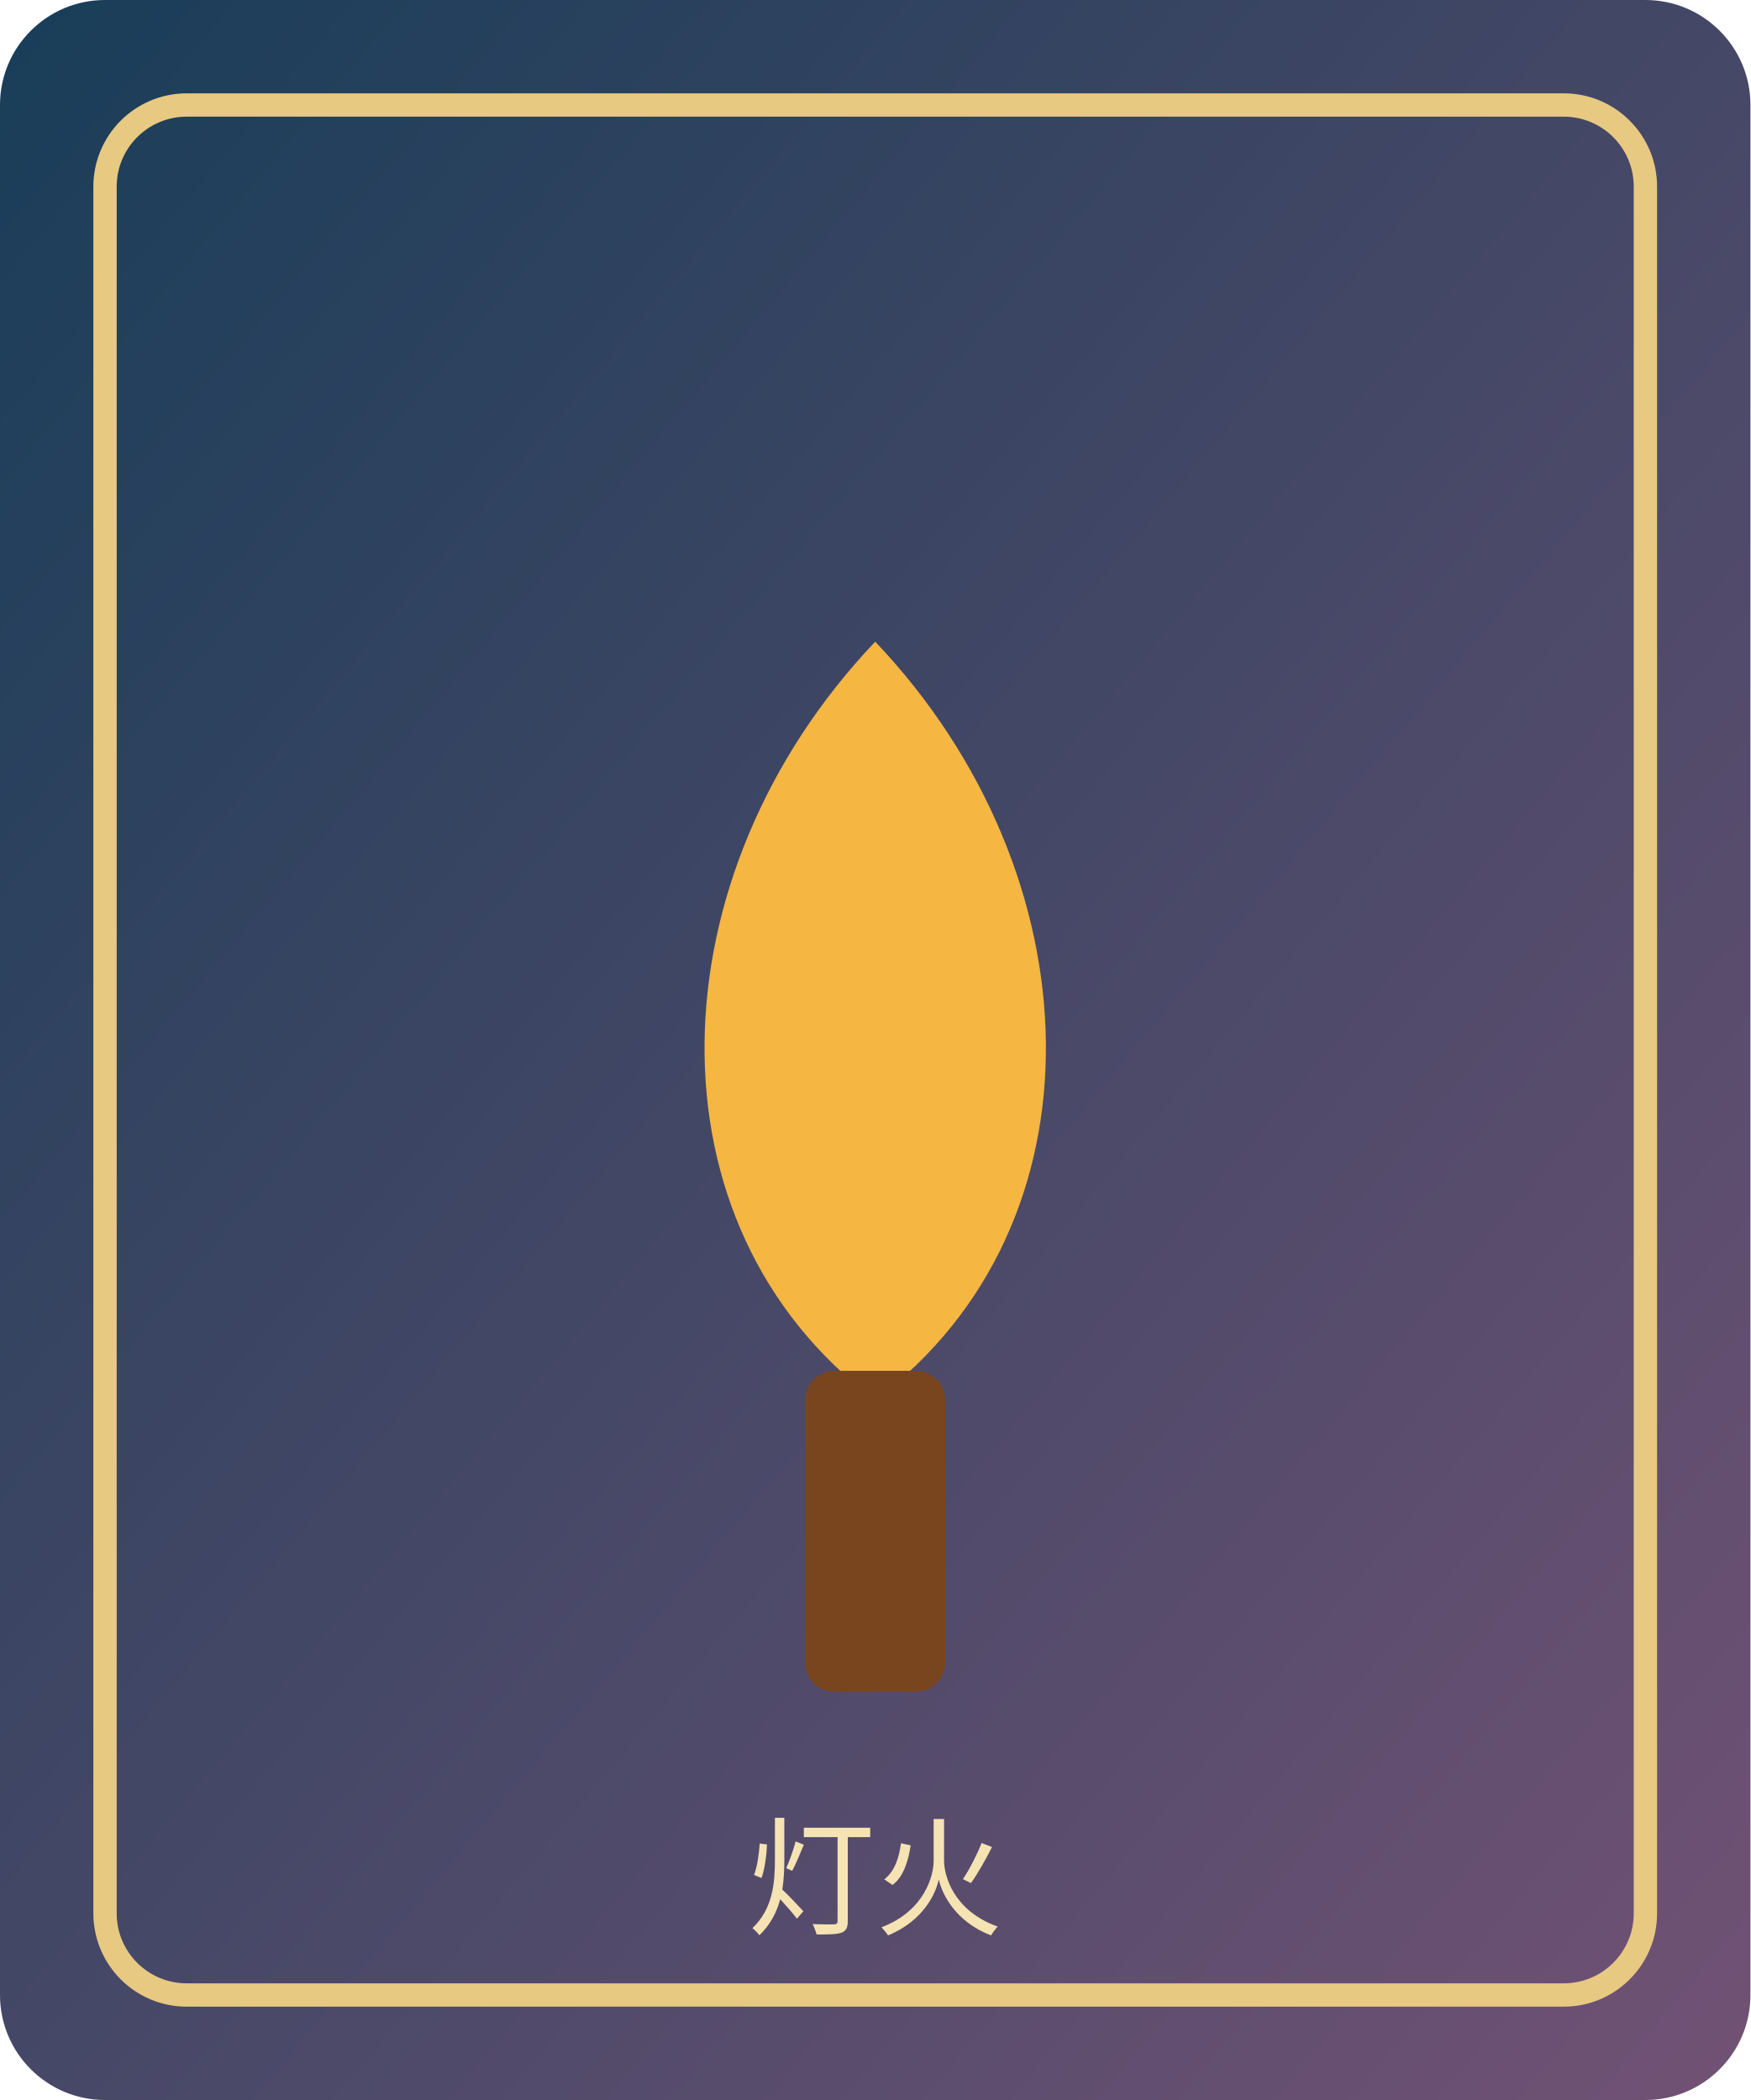
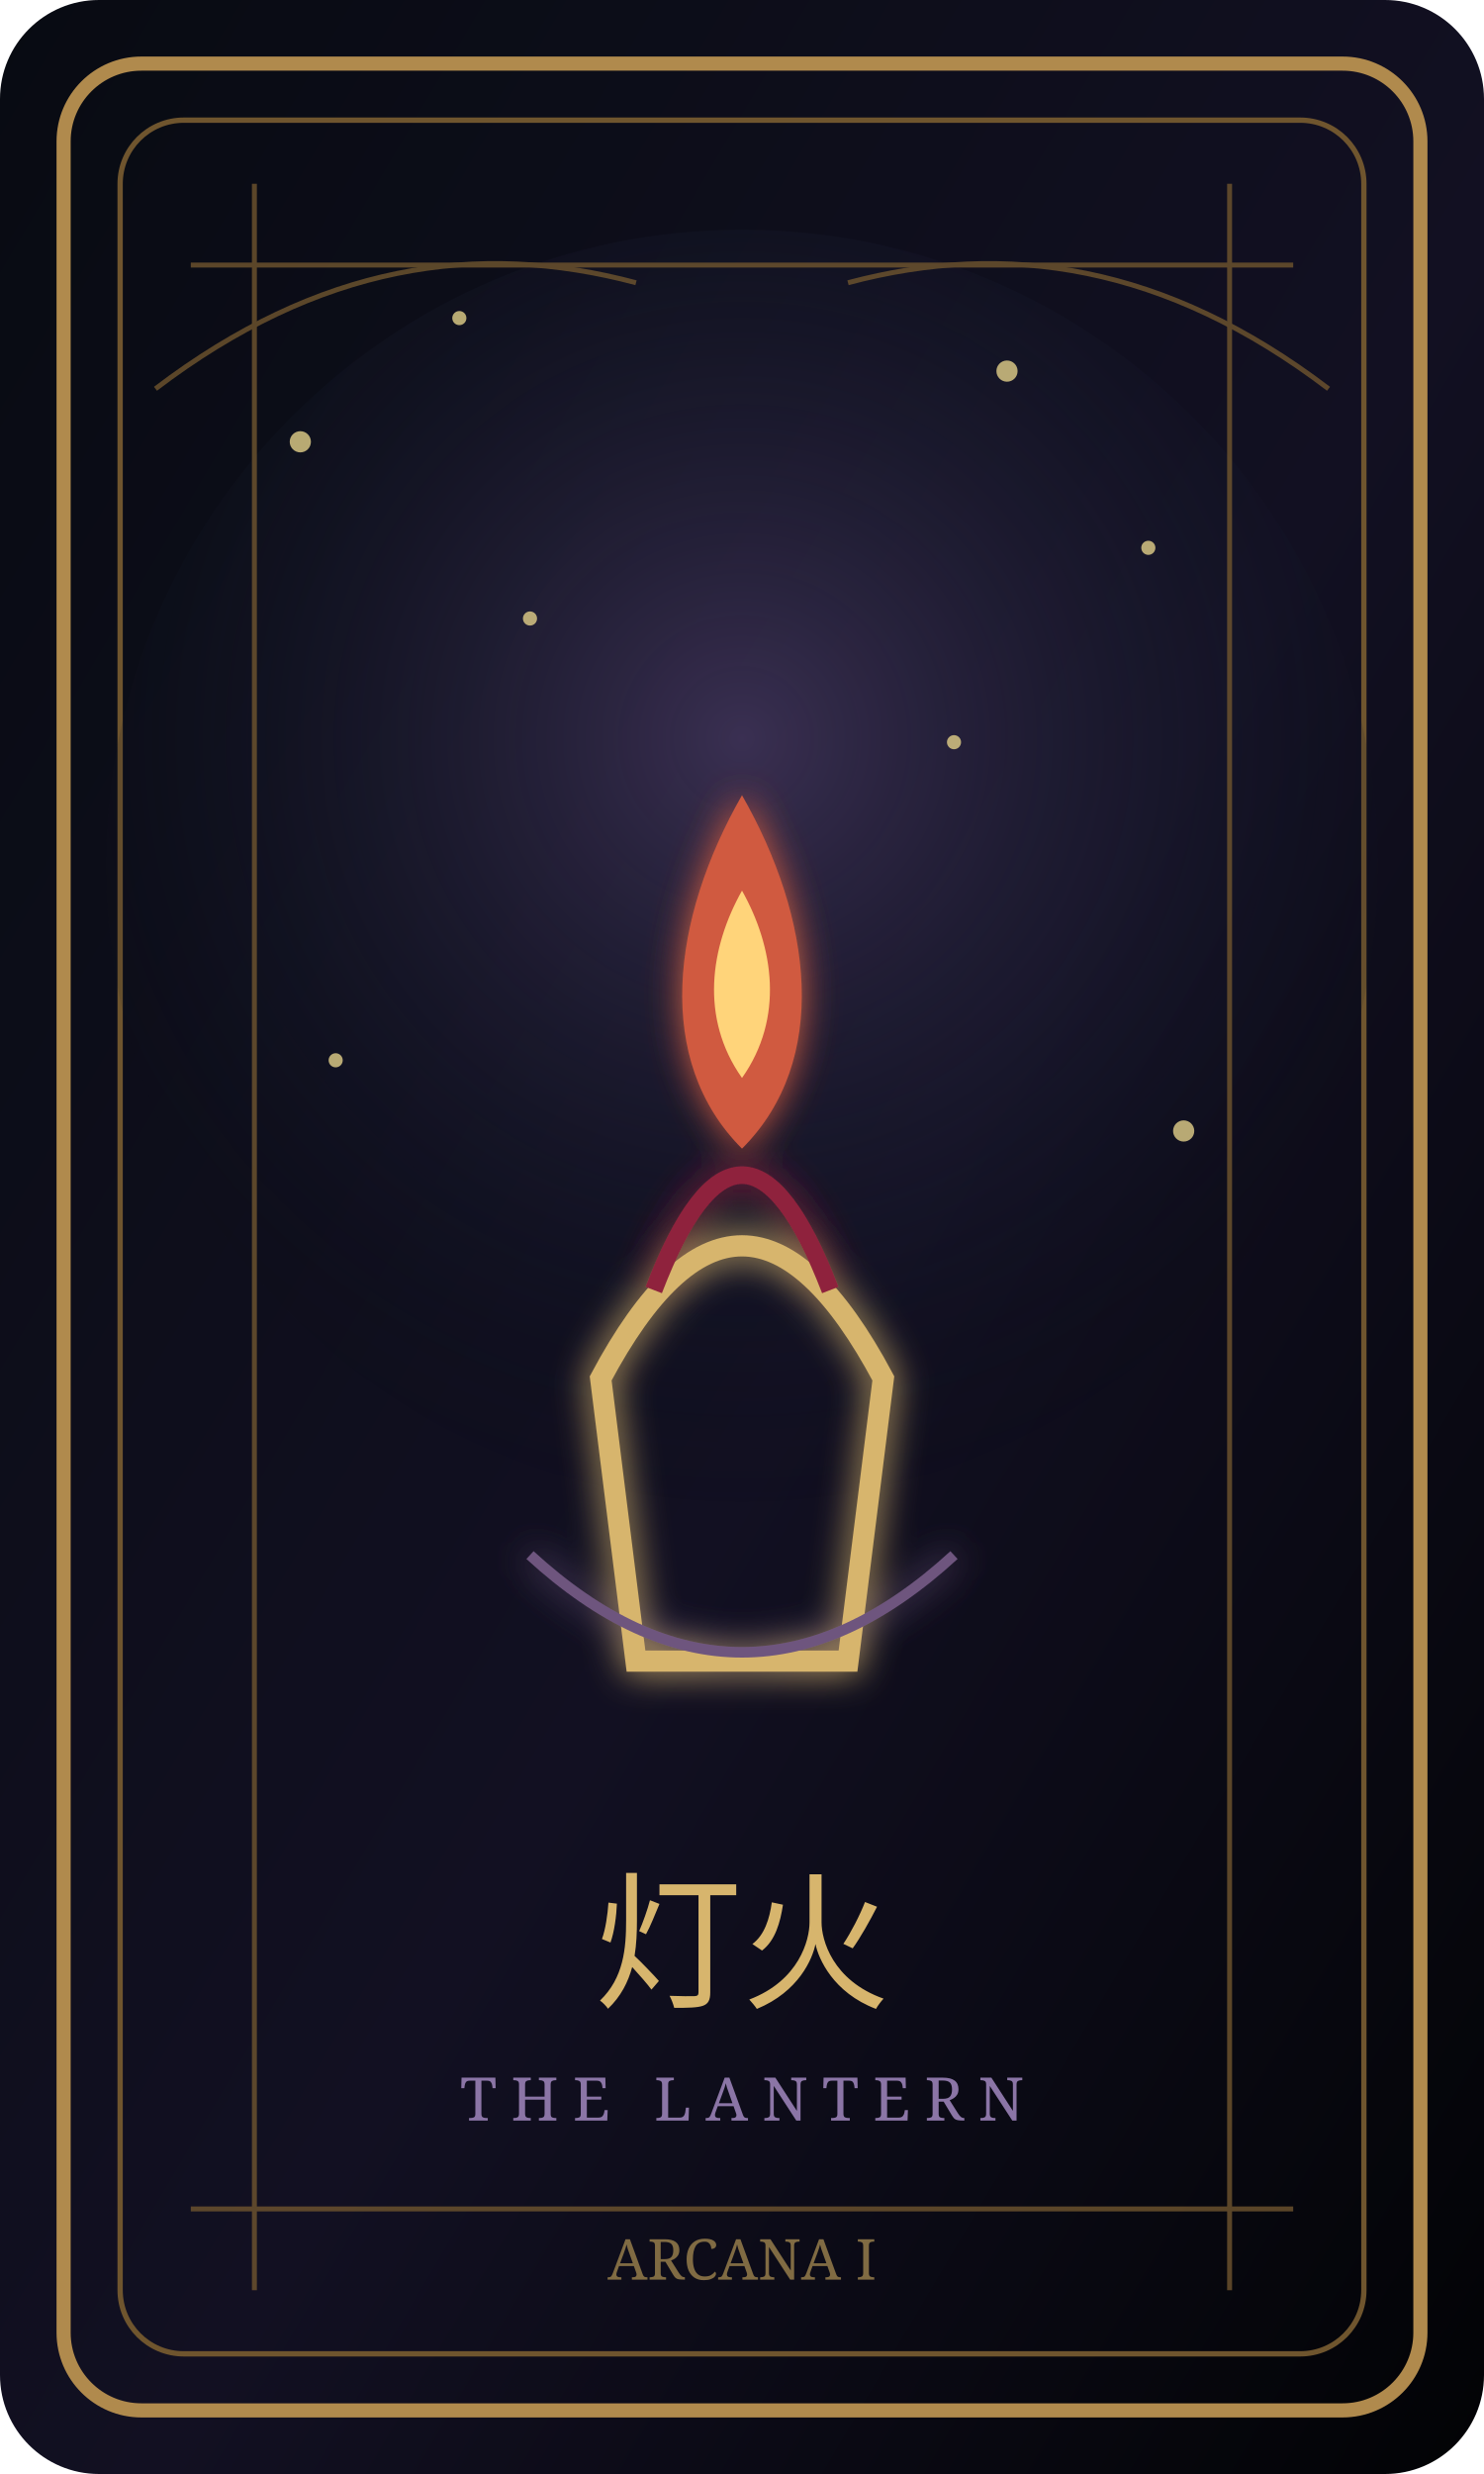
- <svg xmlns="http://www.w3.org/2000/svg" width="300" height="360" viewBox="0 0 300 360">
+ <svg xmlns="http://www.w3.org/2000/svg" width="420" height="700" viewBox="0 0 420 700">
  <defs>
    <linearGradient id="bg" x1="0" y1="0" x2="1" y2="1">
-       <stop stop-color="#183d58" />
-       <stop offset="1" stop-color="#725275" />
+       <stop offset="0" stop-color="#080b12" />
+       <stop offset="0.55" stop-color="#121022" />
+       <stop offset="1" stop-color="#020305" />
    </linearGradient>
+     <radialGradient id="mist" cx="50%" cy="40%" r="65%">
+       <stop offset="0" stop-color="#5d4a7c" stop-opacity=".55" />
+       <stop offset=".65" stop-color="#1a1f33" stop-opacity=".18" />
+       <stop offset="1" stop-color="#000" stop-opacity="0" />
+     </radialGradient>
+     <filter id="glow">
+       <feGaussianBlur stdDeviation="5" result="b" />
+       <feMerge>
+         <feMergeNode in="b" />
+         <feMergeNode in="SourceGraphic" />
+       </feMerge>
+     </filter>
  </defs>
-   <rect width="300" height="360" rx="18" fill="url(#bg)" />
-   <rect x="18" y="18" width="264" height="324" rx="14" fill="none" stroke="#e7c982" stroke-width="4" />
-   <path d="M150 240 C110 210 112 150 150 110 C188 150 190 210 150 240Z" fill="#f5b642" />
-   <rect x="138" y="235" width="24" height="55" rx="5" fill="#78451f" />
-   <text x="150" y="330" text-anchor="middle" font-family="serif" font-size="22" fill="#f5e3b3">灯火</text>
+   <rect width="420" height="700" rx="28" fill="url(#bg)" />
+   <rect x="18" y="18" width="384" height="664" rx="22" fill="none" stroke="#b08a4d" stroke-width="4" />
+   <rect x="34" y="34" width="352" height="632" rx="18" fill="none" stroke="#6f552e" stroke-width="1.5" />
+   <circle cx="210" cy="245" r="180" fill="url(#mist)" />
+   <g fill="none" stroke="#6f552e" stroke-width="1.4" opacity=".8">
+     <path d="M54 75 H366 M54 625 H366" />
+     <path d="M72 52 V648 M348 52 V648" />
+     <path d="M44 110 C90 75 135 68 180 80" />
+     <path d="M376 110 C330 75 285 68 240 80" />
+   </g>
+   <circle cx="85" cy="125" r="3" fill="#d6c482" opacity=".85" />
+   <circle cx="130" cy="90" r="2" fill="#d6c482" opacity=".85" />
+   <circle cx="285" cy="105" r="3" fill="#d6c482" opacity=".85" />
+   <circle cx="325" cy="155" r="2" fill="#d6c482" opacity=".85" />
+   <circle cx="95" cy="300" r="2" fill="#d6c482" opacity=".85" />
+   <circle cx="335" cy="320" r="3" fill="#d6c482" opacity=".85" />
+   <circle cx="150" cy="175" r="2" fill="#d6c482" opacity=".85" />
+   <circle cx="270" cy="210" r="2" fill="#d6c482" opacity=".85" />
+   <g filter="url(#glow)">
+     <path d="M170 390 Q210 315 250 390 L240 470 H180Z" fill="none" stroke="#d7b56d" stroke-width="6" />
+     <path d="M185 365 Q210 300 235 365" fill="none" stroke="#8f243c" stroke-width="5" />
+     <path d="M210 325 C185 300 190 260 210 225 C230 260 235 300 210 325Z" fill="#d05a3f" />
+     <path d="M210 305 C198 288 201 268 210 252 C219 268 222 288 210 305Z" fill="#ffd47a" />
+     <path d="M150 440 Q210 495 270 440" fill="none" stroke="#6e557e" stroke-width="3" />
+   </g>
+   <g font-family="serif" text-anchor="middle">
+     <text x="210" y="565" font-size="42" fill="#d7b56d">灯火</text>
+     <text x="210" y="600" font-size="17" letter-spacing="4" fill="#8b75a6">THE LANTERN</text>
+     <text x="210" y="645" font-size="16" fill="#806b43">ARCANA I</text>
+   </g>
</svg>
